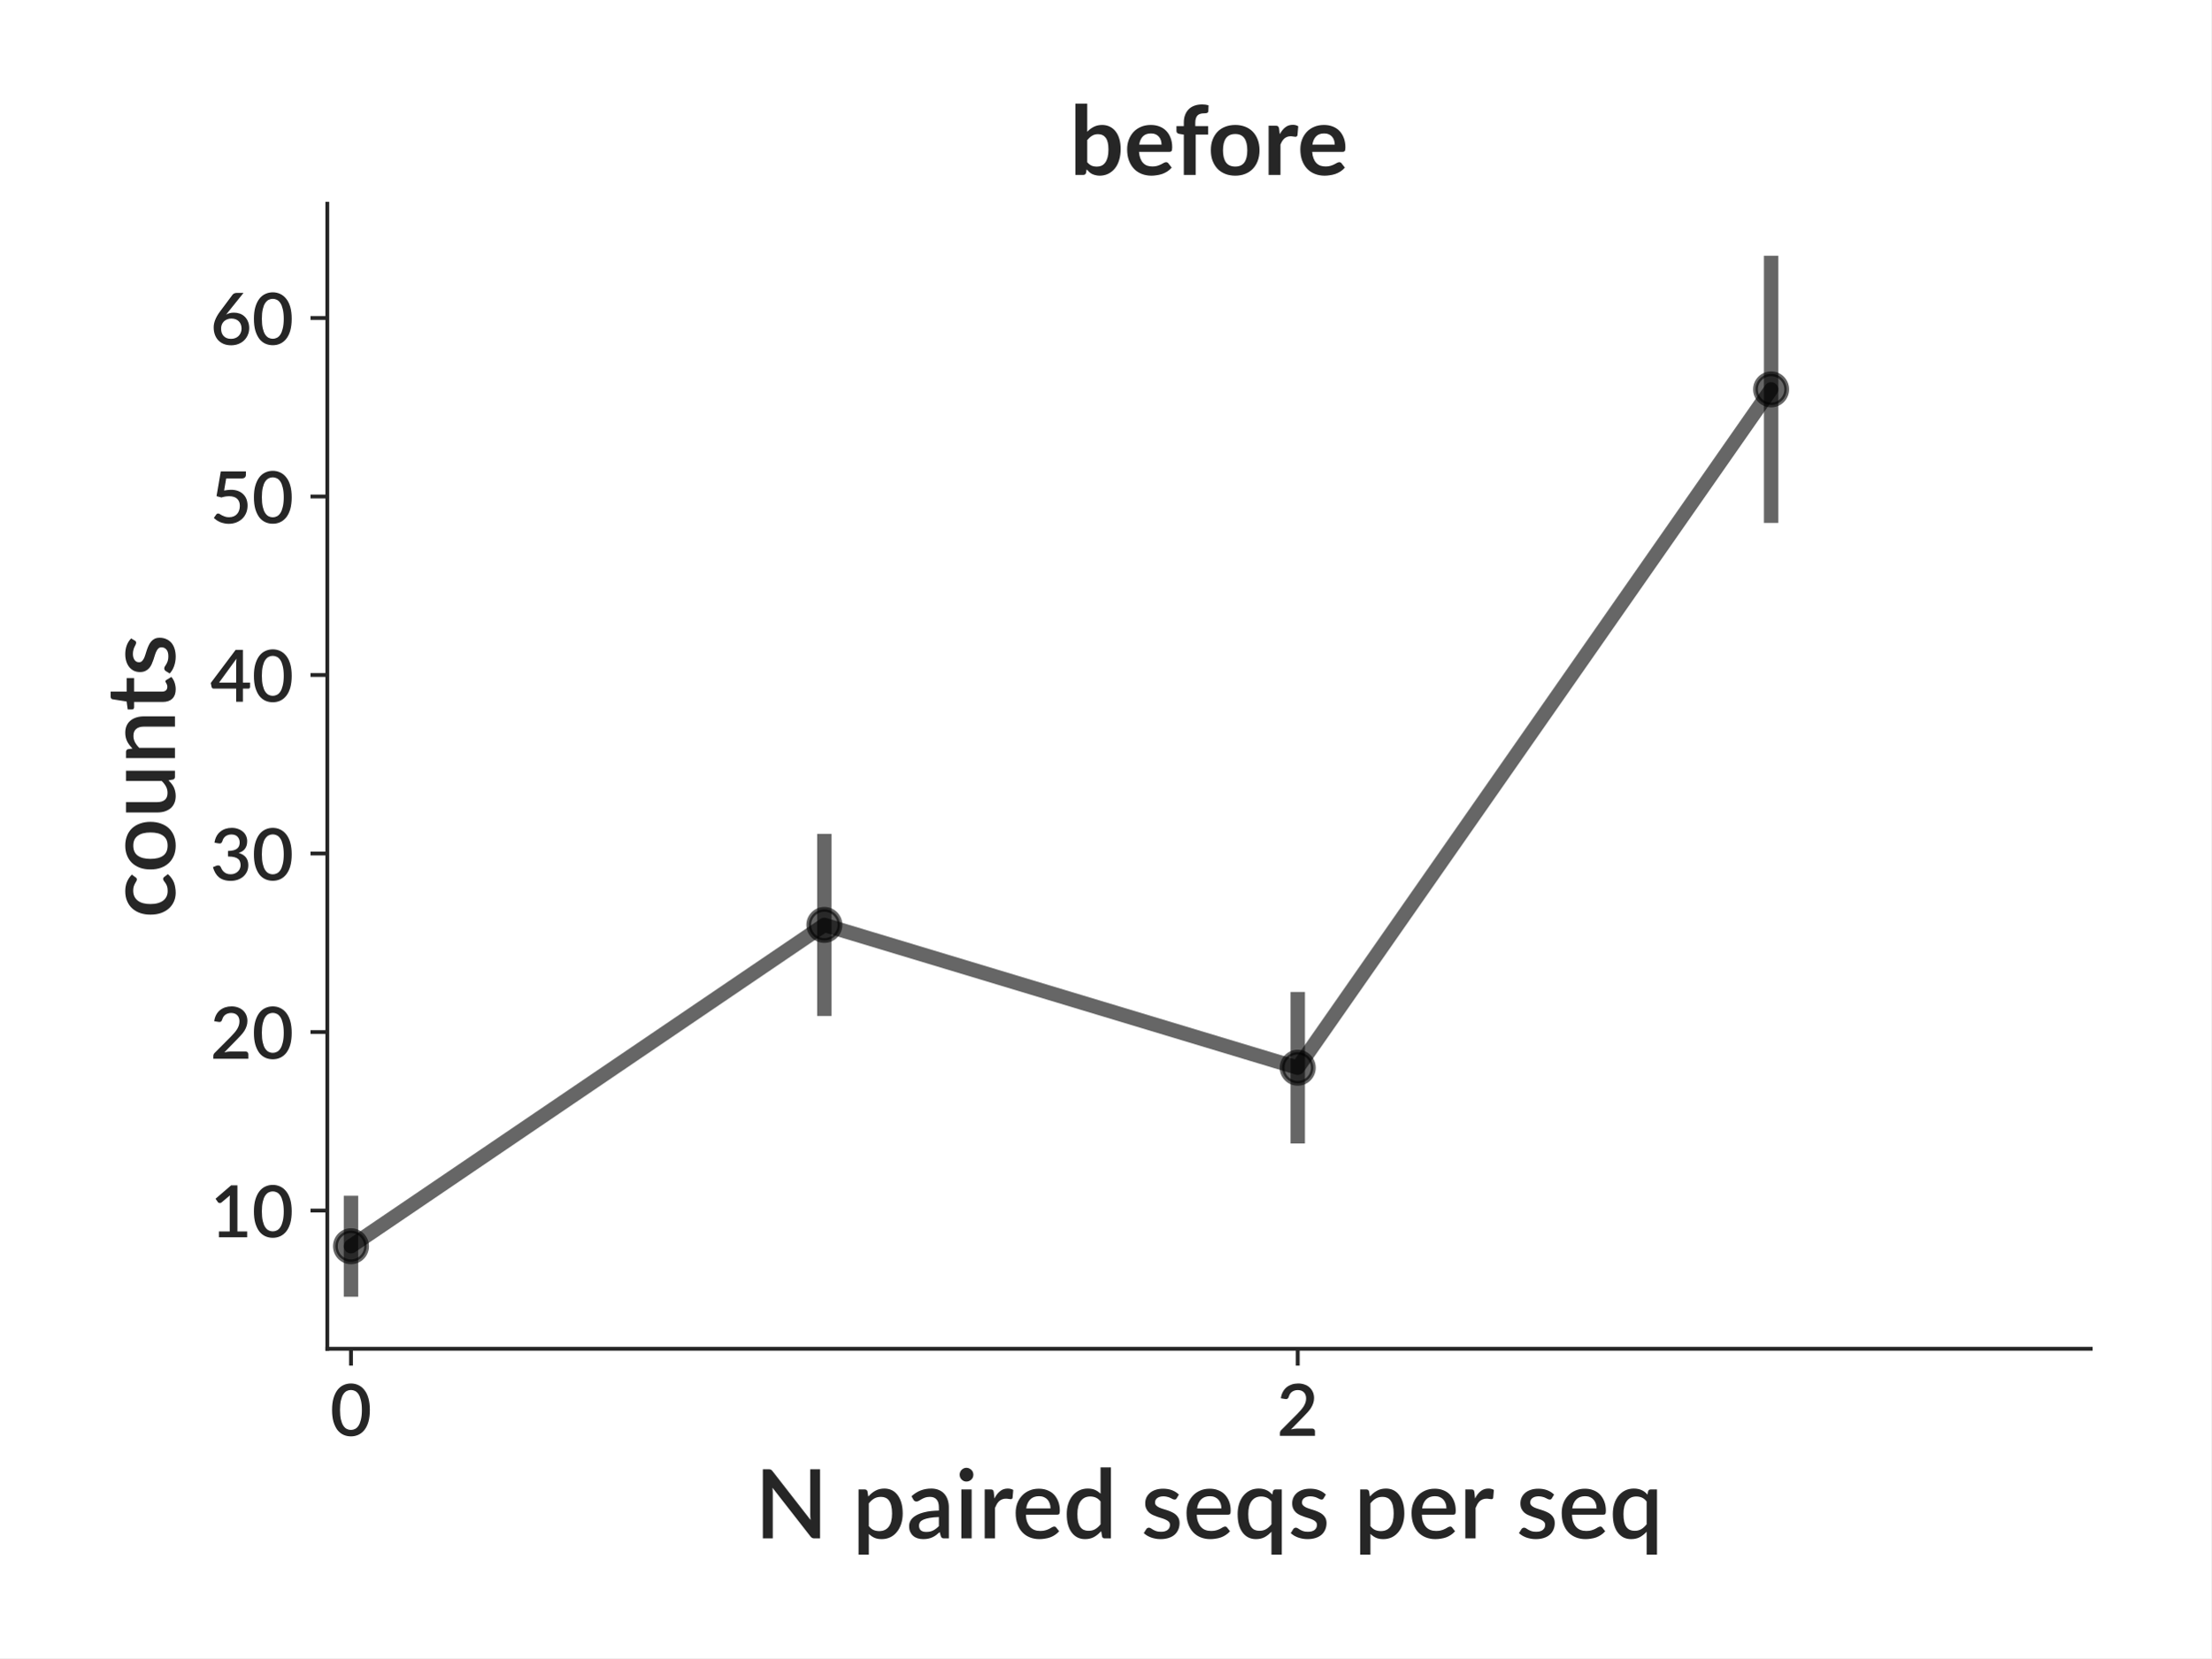
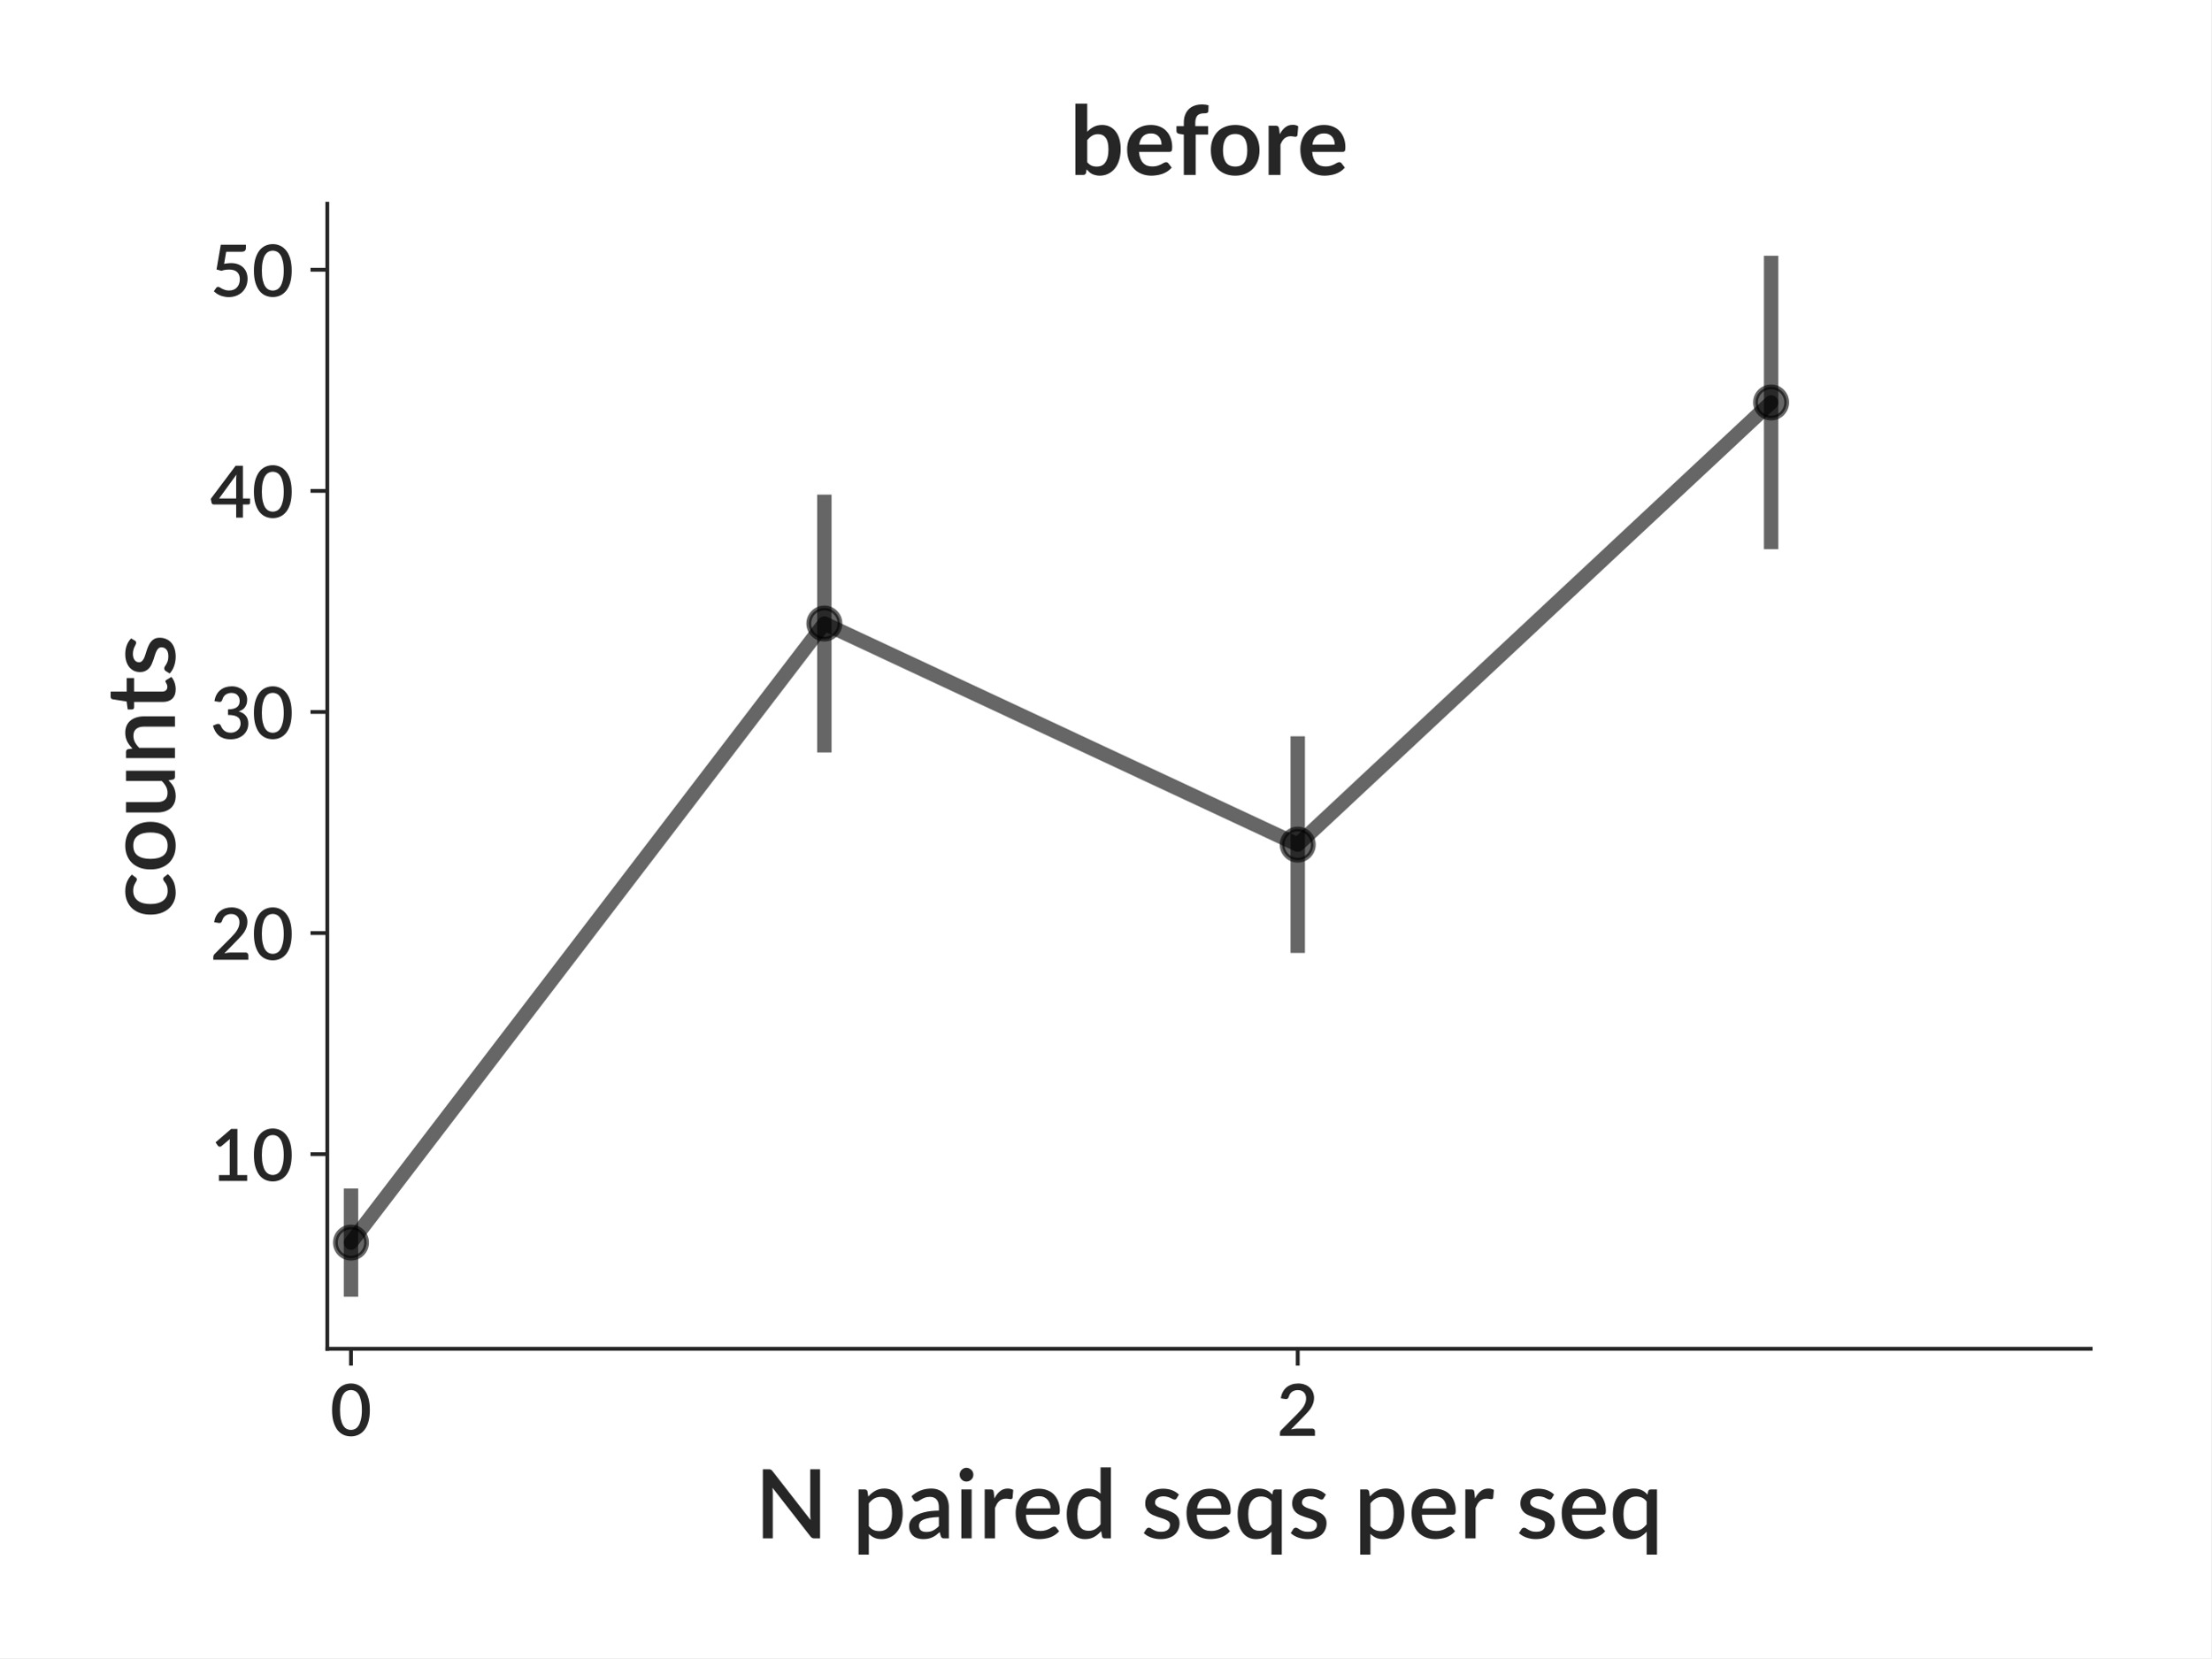
<svg xmlns="http://www.w3.org/2000/svg" xmlns:xlink="http://www.w3.org/1999/xlink" height="345.6pt" version="1.1" viewBox="0 0 460.8 345.6" width="460.8pt">
  <defs>
    <style type="text/css">
*{stroke-linecap:butt;stroke-linejoin:round;}
  </style>
  </defs>
  <g id="figure_1">
    <g id="patch_1">
      <path d="M 0 345.6  L 460.8 345.6  L 460.8 0  L 0 0  z " style="fill:#ffffff;" />
    </g>
    <g id="axes_1">
      <g id="patch_2">
        <path d="M 68.209 281.134  L 435.7 281.134  L 435.7 42.459  L 68.209 42.459  z " style="fill:#ffffff;" />
      </g>
      <g id="matplotlib.axis_1">
        <g id="xtick_1">
          <g id="line2d_1">
            <defs>
-               <path d="M 0 0  L 0 3.5  " id="m442bf5344b" style="stroke:#262626;stroke-width:0.8;" />
+               <path d="M 0 0  L 0 3.5  " id="mdc8a4e0f80" style="stroke:#262626;stroke-width:0.8;" />
            </defs>
            <g>
-               <use style="fill:#262626;stroke:#262626;stroke-width:0.8;" x="73.142" xlink:href="#m442bf5344b" y="281.134" />
+               <use style="fill:#262626;stroke:#262626;stroke-width:0.8;" x="73.142" xlink:href="#mdc8a4e0f80" y="281.134" />
            </g>
          </g>
          <g id="text_1">
            <text style="fill:#262626;font-family:Lato;font-size:15px;font-style:normal;font-weight:600;text-anchor:middle;" transform="rotate(-0, 73.14213, 299.2781)" x="73.142" y="299.278">0</text>
          </g>
        </g>
        <g id="xtick_2">
          <g id="line2d_2">
            <g>
-               <use style="fill:#262626;stroke:#262626;stroke-width:0.8;" x="270.453" xlink:href="#m442bf5344b" y="281.134" />
+               <use style="fill:#262626;stroke:#262626;stroke-width:0.8;" x="270.453" xlink:href="#mdc8a4e0f80" y="281.134" />
            </g>
          </g>
          <g id="text_2">
            <text style="fill:#262626;font-family:Lato;font-size:15px;font-style:normal;font-weight:600;text-anchor:middle;" transform="rotate(-0, 270.4525, 299.2781)" x="270.453" y="299.278">2</text>
          </g>
        </g>
        <g id="text_3">
          <text style="fill:#262626;font-family:Lato;font-size:20px;font-style:normal;font-weight:600;text-anchor:middle;" transform="rotate(-0, 251.9547, 320.65)" x="251.955" y="320.65">N paired seqs per seq</text>
        </g>
      </g>
      <g id="matplotlib.axis_2">
        <g id="ytick_1">
          <g id="line2d_3">
            <defs>
-               <path d="M 0 0  L -3.5 0  " id="m13462d4043" style="stroke:#262626;stroke-width:0.8;" />
+               <path d="M 0 0  L -3.5 0  " id="m2bd97bea08" style="stroke:#262626;stroke-width:0.8;" />
            </defs>
            <g>
-               <use style="fill:#262626;stroke:#262626;stroke-width:0.8;" x="68.209" xlink:href="#m13462d4043" y="252.318" />
+               <use style="fill:#262626;stroke:#262626;stroke-width:0.8;" x="68.209" xlink:href="#m2bd97bea08" y="240.563" />
            </g>
          </g>
          <g id="text_4">
-             <text style="fill:#262626;font-family:Lato;font-size:15px;font-style:normal;font-weight:600;text-anchor:end;" transform="rotate(-0, 61.20938, 257.8906)" x="61.209" y="257.891">10</text>
+             <text style="fill:#262626;font-family:Lato;font-size:15px;font-style:normal;font-weight:600;text-anchor:end;" transform="rotate(-0, 61.20938, 246.1351)" x="61.209" y="246.135">10</text>
          </g>
        </g>
        <g id="ytick_2">
          <g id="line2d_4">
            <g>
-               <use style="fill:#262626;stroke:#262626;stroke-width:0.8;" x="68.209" xlink:href="#m13462d4043" y="215.109" />
+               <use style="fill:#262626;stroke:#262626;stroke-width:0.8;" x="68.209" xlink:href="#m2bd97bea08" y="194.479" />
            </g>
          </g>
          <g id="text_5">
-             <text style="fill:#262626;font-family:Lato;font-size:15px;font-style:normal;font-weight:600;text-anchor:end;" transform="rotate(-0, 61.20938, 220.6808)" x="61.209" y="220.681">20</text>
+             <text style="fill:#262626;font-family:Lato;font-size:15px;font-style:normal;font-weight:600;text-anchor:end;" transform="rotate(-0, 61.20938, 200.051)" x="61.209" y="200.051">20</text>
          </g>
        </g>
        <g id="ytick_3">
          <g id="line2d_5">
            <g>
-               <use style="fill:#262626;stroke:#262626;stroke-width:0.8;" x="68.209" xlink:href="#m13462d4043" y="177.899" />
+               <use style="fill:#262626;stroke:#262626;stroke-width:0.8;" x="68.209" xlink:href="#m2bd97bea08" y="148.395" />
            </g>
          </g>
          <g id="text_6">
-             <text style="fill:#262626;font-family:Lato;font-size:15px;font-style:normal;font-weight:600;text-anchor:end;" transform="rotate(-0, 61.20938, 183.4711)" x="61.209" y="183.471">30</text>
+             <text style="fill:#262626;font-family:Lato;font-size:15px;font-style:normal;font-weight:600;text-anchor:end;" transform="rotate(-0, 61.20938, 153.9669)" x="61.209" y="153.967">30</text>
          </g>
        </g>
        <g id="ytick_4">
          <g id="line2d_6">
            <g>
-               <use style="fill:#262626;stroke:#262626;stroke-width:0.8;" x="68.209" xlink:href="#m13462d4043" y="140.689" />
+               <use style="fill:#262626;stroke:#262626;stroke-width:0.8;" x="68.209" xlink:href="#m2bd97bea08" y="102.311" />
            </g>
          </g>
          <g id="text_7">
-             <text style="fill:#262626;font-family:Lato;font-size:15px;font-style:normal;font-weight:600;text-anchor:end;" transform="rotate(-0, 61.20938, 146.2613)" x="61.209" y="146.261">40</text>
+             <text style="fill:#262626;font-family:Lato;font-size:15px;font-style:normal;font-weight:600;text-anchor:end;" transform="rotate(-0, 61.20938, 107.8828)" x="61.209" y="107.883">40</text>
          </g>
        </g>
        <g id="ytick_5">
          <g id="line2d_7">
            <g>
-               <use style="fill:#262626;stroke:#262626;stroke-width:0.8;" x="68.209" xlink:href="#m13462d4043" y="103.479" />
+               <use style="fill:#262626;stroke:#262626;stroke-width:0.8;" x="68.209" xlink:href="#m2bd97bea08" y="56.226" />
            </g>
          </g>
          <g id="text_8">
-             <text style="fill:#262626;font-family:Lato;font-size:15px;font-style:normal;font-weight:600;text-anchor:end;" transform="rotate(-0, 61.20938, 109.0516)" x="61.209" y="109.052">50</text>
+             <text style="fill:#262626;font-family:Lato;font-size:15px;font-style:normal;font-weight:600;text-anchor:end;" transform="rotate(-0, 61.20938, 61.79874)" x="61.209" y="61.799">50</text>
          </g>
        </g>
-         <g id="ytick_6">
-           <g id="line2d_8">
-             <g>
-               <use style="fill:#262626;stroke:#262626;stroke-width:0.8;" x="68.209" xlink:href="#m13462d4043" y="66.27" />
-             </g>
-           </g>
-           <g id="text_9">
-             <text style="fill:#262626;font-family:Lato;font-size:15px;font-style:normal;font-weight:600;text-anchor:end;" transform="rotate(-0, 61.20938, 71.8418)" x="61.209" y="71.842">60</text>
-           </g>
-         </g>
-         <g id="text_10">
+         <g id="text_9">
          <text style="fill:#262626;font-family:Lato;font-size:20px;font-style:normal;font-weight:600;text-anchor:middle;" transform="rotate(-90, 36.45938, 161.7965)" x="36.459" y="161.796">counts</text>
        </g>
      </g>
      <g id="LineCollection_1">
-         <path clip-path="url(#p77ca694e2a)" d="M 73.142 270.285  L 73.142 249.236  " style="fill:none;stroke:#000000;stroke-opacity:0.6;stroke-width:3;" />
-         <path clip-path="url(#p77ca694e2a)" d="M 171.797 211.756  L 171.797 173.809  " style="fill:none;stroke:#000000;stroke-opacity:0.6;stroke-width:3;" />
-         <path clip-path="url(#p77ca694e2a)" d="M 270.453 238.337  L 270.453 206.764  " style="fill:none;stroke:#000000;stroke-opacity:0.6;stroke-width:3;" />
-         <path clip-path="url(#p77ca694e2a)" d="M 369.108 108.999  L 369.108 53.308  " style="fill:none;stroke:#000000;stroke-opacity:0.6;stroke-width:3;" />
+         <path clip-path="url(#pb361f86d7b)" d="M 73.142 270.285  L 73.142 247.708  " style="fill:none;stroke:#000000;stroke-opacity:0.6;stroke-width:3;" />
+         <path clip-path="url(#pb361f86d7b)" d="M 171.797 156.832  L 171.797 103.09  " style="fill:none;stroke:#000000;stroke-opacity:0.6;stroke-width:3;" />
+         <path clip-path="url(#pb361f86d7b)" d="M 270.453 198.622  L 270.453 153.469  " style="fill:none;stroke:#000000;stroke-opacity:0.6;stroke-width:3;" />
+         <path clip-path="url(#pb361f86d7b)" d="M 369.108 114.446  L 369.108 53.308  " style="fill:none;stroke:#000000;stroke-opacity:0.6;stroke-width:3;" />
      </g>
-       <g id="line2d_9">
-         <path clip-path="url(#p77ca694e2a)" d="M 73.142 259.76  L 171.797 192.783  L 270.453 222.551  L 369.108 81.153  " style="fill:none;stroke:#000000;stroke-linecap:round;stroke-opacity:0.6;stroke-width:3;" />
+       <g id="line2d_8">
+         <path clip-path="url(#pb361f86d7b)" d="M 73.142 258.997  L 171.797 129.961  L 270.453 176.045  L 369.108 83.877  " style="fill:none;stroke:#000000;stroke-linecap:round;stroke-opacity:0.6;stroke-width:3;" />
        <defs>
-           <path d="M 0 3.25  C 0.862 3.25 1.689 2.908 2.298 2.298  C 2.908 1.689 3.25 0.862 3.25 0  C 3.25 -0.862 2.908 -1.689 2.298 -2.298  C 1.689 -2.908 0.862 -3.25 0 -3.25  C -0.862 -3.25 -1.689 -2.908 -2.298 -2.298  C -2.908 -1.689 -3.25 -0.862 -3.25 0  C -3.25 0.862 -2.908 1.689 -2.298 2.298  C -1.689 2.908 -0.862 3.25 0 3.25  z " id="m683b6a3335" style="stroke:#000000;stroke-opacity:0.6;" />
+           <path d="M 0 3.25  C 0.862 3.25 1.689 2.908 2.298 2.298  C 2.908 1.689 3.25 0.862 3.25 0  C 3.25 -0.862 2.908 -1.689 2.298 -2.298  C 1.689 -2.908 0.862 -3.25 0 -3.25  C -0.862 -3.25 -1.689 -2.908 -2.298 -2.298  C -2.908 -1.689 -3.25 -0.862 -3.25 0  C -3.25 0.862 -2.908 1.689 -2.298 2.298  C -1.689 2.908 -0.862 3.25 0 3.25  z " id="mac85b58c97" style="stroke:#000000;stroke-opacity:0.6;" />
        </defs>
-         <g clip-path="url(#p77ca694e2a)">
-           <use style="fill-opacity:0.6;stroke:#000000;stroke-opacity:0.6;" x="73.142" xlink:href="#m683b6a3335" y="259.76" />
-           <use style="fill-opacity:0.6;stroke:#000000;stroke-opacity:0.6;" x="171.797" xlink:href="#m683b6a3335" y="192.783" />
-           <use style="fill-opacity:0.6;stroke:#000000;stroke-opacity:0.6;" x="270.453" xlink:href="#m683b6a3335" y="222.551" />
-           <use style="fill-opacity:0.6;stroke:#000000;stroke-opacity:0.6;" x="369.108" xlink:href="#m683b6a3335" y="81.153" />
+         <g clip-path="url(#pb361f86d7b)">
+           <use style="fill-opacity:0.6;stroke:#000000;stroke-opacity:0.6;" x="73.142" xlink:href="#mac85b58c97" y="258.997" />
+           <use style="fill-opacity:0.6;stroke:#000000;stroke-opacity:0.6;" x="171.797" xlink:href="#mac85b58c97" y="129.961" />
+           <use style="fill-opacity:0.6;stroke:#000000;stroke-opacity:0.6;" x="270.453" xlink:href="#mac85b58c97" y="176.045" />
+           <use style="fill-opacity:0.6;stroke:#000000;stroke-opacity:0.6;" x="369.108" xlink:href="#mac85b58c97" y="83.877" />
        </g>
      </g>
      <g id="patch_3">
        <path d="M 68.209 281.134  L 68.209 42.459  " style="fill:none;stroke:#262626;stroke-linecap:square;stroke-linejoin:miter;stroke-width:0.8;" />
      </g>
      <g id="patch_4">
        <path d="M 68.209 281.134  L 435.7 281.134  " style="fill:none;stroke:#262626;stroke-linecap:square;stroke-linejoin:miter;stroke-width:0.8;" />
      </g>
-       <g id="text_11">
+       <g id="text_10">
        <text style="fill:#262626;font-family:Lato;font-size:20px;font-style:normal;font-weight:bold;text-anchor:middle;" transform="rotate(-0, 251.9547, 36.45938)" x="251.955" y="36.459">before</text>
      </g>
    </g>
  </g>
  <defs>
-     <clipPath id="p77ca694e2a">
+     <clipPath id="pb361f86d7b">
      <rect height="238.674" width="367.491" x="68.209" y="42.459" />
    </clipPath>
  </defs>
</svg>
